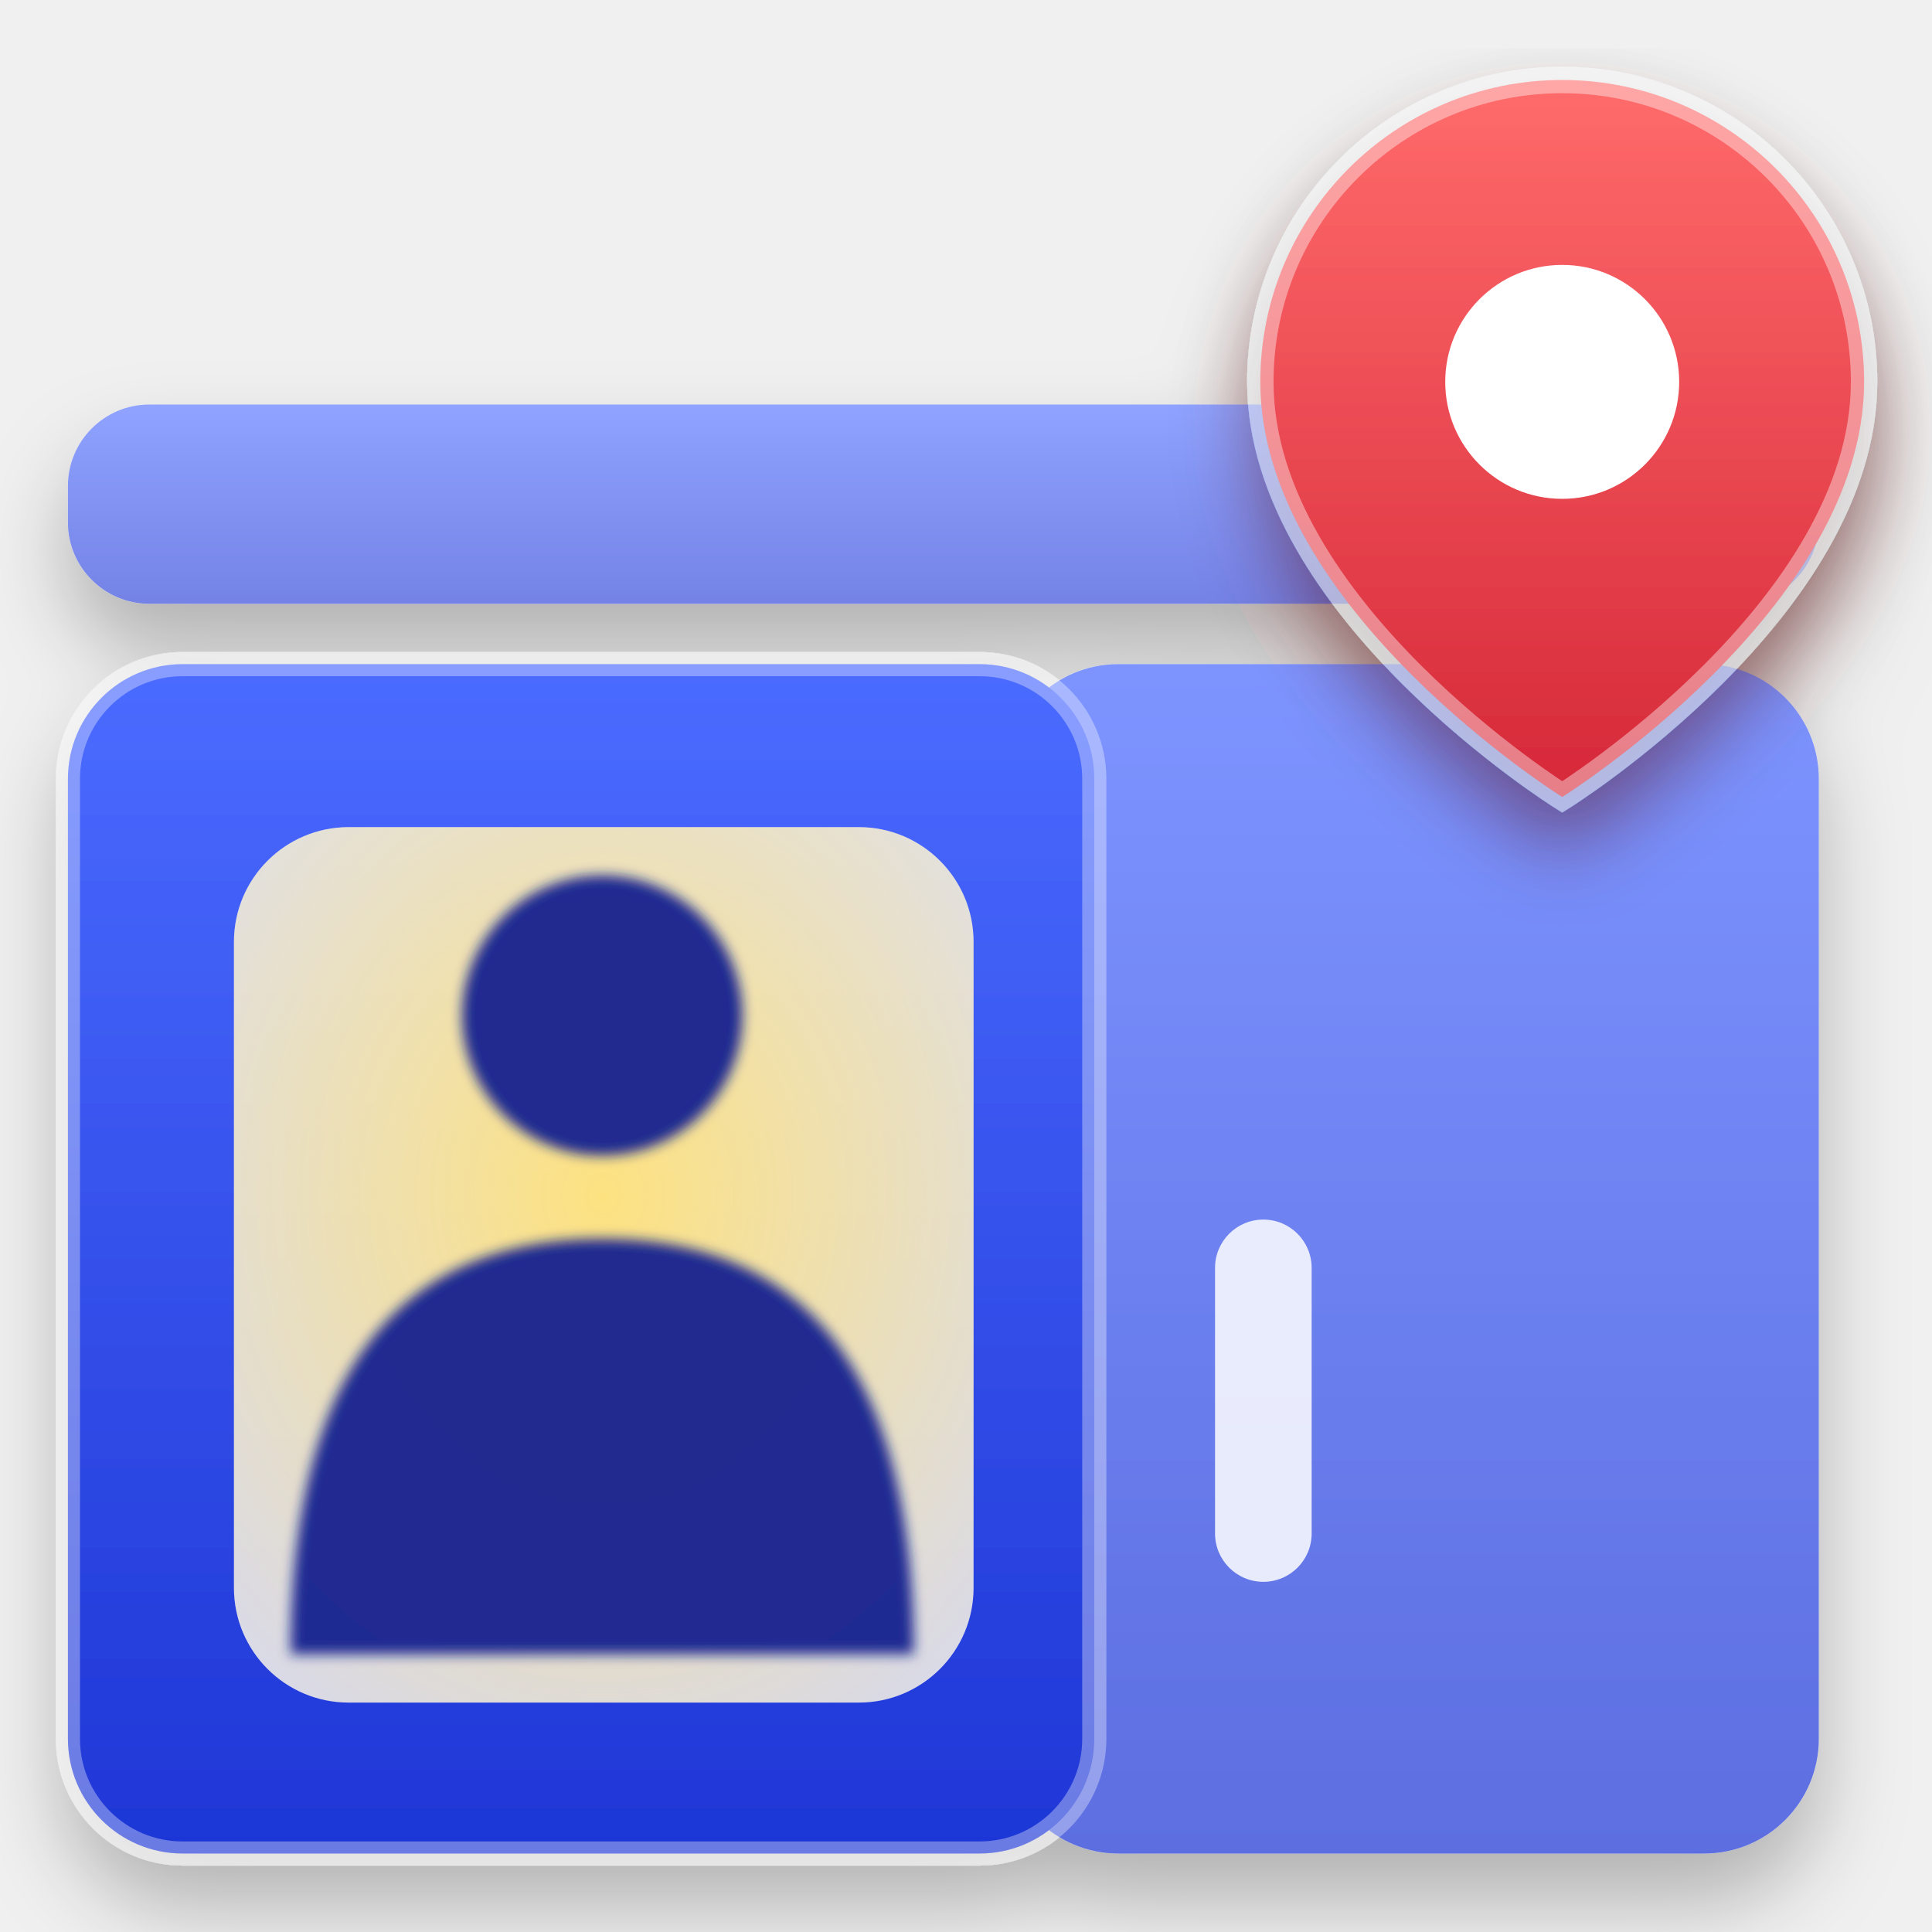
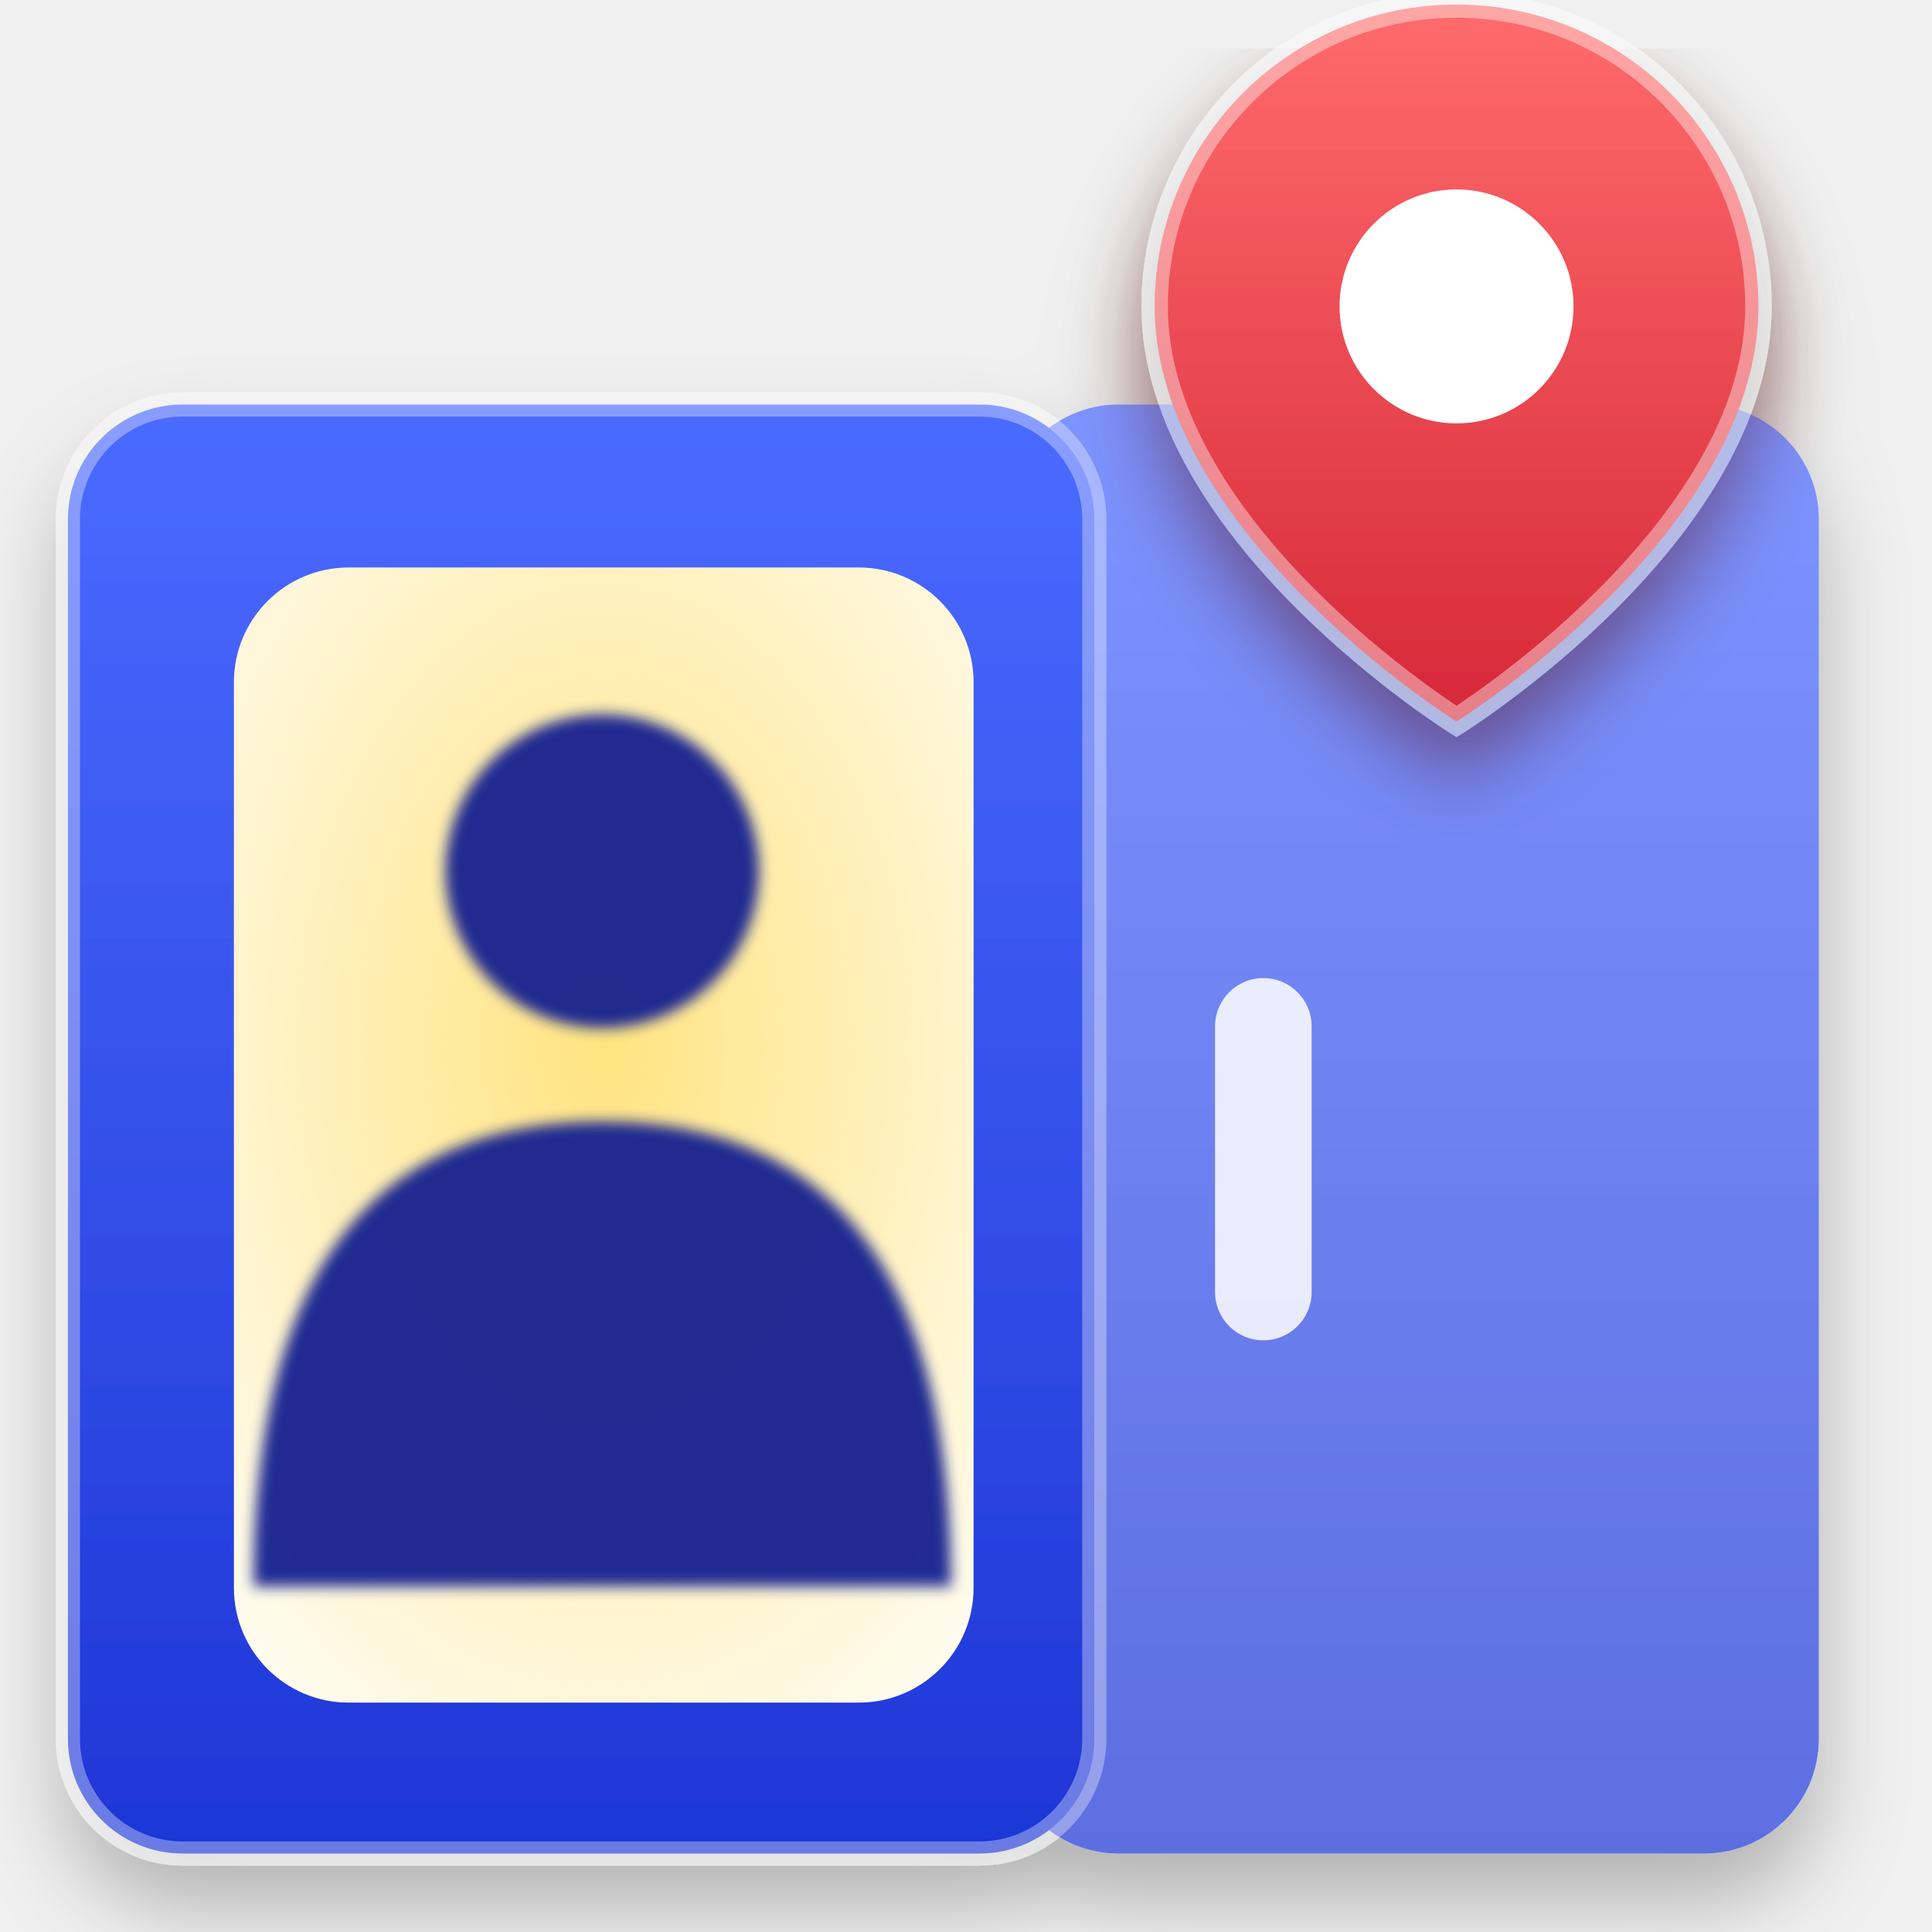
<svg xmlns="http://www.w3.org/2000/svg" viewBox="0 0 64 64">
  <defs>
    <linearGradient id="gRd" x1="0" y1="0" x2="0" y2="1">
      <stop offset="0" stop-color="#7D94FF" />
      <stop offset="1" stop-color="#5D6EE1" />
    </linearGradient>
    <linearGradient id="gDa" x1="0" y1="0" x2="0" y2="1">
      <stop offset="0" stop-color="#4B6BFF" />
      <stop offset="1" stop-color="#1E36D6" />
    </linearGradient>
    <linearGradient id="gTa" x1="0" y1="0" x2="0" y2="1">
      <stop offset="0" stop-color="#8fa3ff" />
      <stop offset="1" stop-color="#7482e6" />
    </linearGradient>
    <radialGradient id="gwa" cx=".22" cy=".12" r=".75">
      <stop offset="0" stop-color="#fff" stop-opacity=".2" />
      <stop offset="1" stop-color="#fff" stop-opacity="0" />
    </radialGradient>
    <linearGradient id="gLa" x1="0" y1="0" x2="0" y2="1">
      <stop offset="0" stop-color="#fff" />
      <stop offset="1" stop-color="#dde1f9" />
    </linearGradient>
    <linearGradient id="gMa" x1="0" y1="0" x2="0" y2="1">
      <stop offset="0" stop-color="#aab3ef" />
      <stop offset="1" stop-color="#8e9aea" />
    </linearGradient>
    <linearGradient id="gAa" x1="0" y1="0" x2="0" y2="1">
      <stop offset="0" stop-color="#FFE27A" />
      <stop offset="1" stop-color="#FFC21A" />
    </linearGradient>
    <linearGradient id="gRa" x1="0" y1="0" x2="0" y2="1">
      <stop offset="0" stop-color="#FF6B6B" />
      <stop offset="1" stop-color="#D62839" />
    </linearGradient>
    <filter id="psa" x="-30%" y="-30%" width="170%" height="170%">
      <feDropShadow dx="0" dy="1.6" stdDeviation="1.3" flood-color="#5a0010" flood-opacity=".45" />
    </filter>
    <radialGradient id="gla" cx=".5" cy=".42" r=".72">
      <stop offset="0" stop-color="#FFE27A" stop-opacity=".95" />
      <stop offset="1" stop-color="#FFE27A" stop-opacity=".12" />
    </radialGradient>
    <filter id="fba" x="-20%" y="-20%" width="140%" height="140%">
      <feGaussianBlur stdDeviation="0.2" />
    </filter>
    <filter id="sha" x="-25%" y="-25%" width="150%" height="165%">
      <feDropShadow dx="0" dy="1.6" stdDeviation="1.4" flood-color="#000" flood-opacity=".26" />
    </filter>
  </defs>
  <g filter="url(#sha)">
    <g transform="translate(32 32) scale(1.0) translate(-33.75 -32.6)">
-       <rect x="4" y="14" width="58" height="6.6" rx="2.7" fill="url(#gTa)" />
-       <rect x="35" y="22.6" width="27" height="39.4" rx="3.8" fill="url(#gRd)" />
-       <rect x="4" y="22.6" width="34" height="39.4" rx="3.8" fill="url(#gDa)" stroke="rgba(255,255,255,.34)" stroke-width=".8" />
-       <rect x="9.5" y="28" width="24.5" height="29" rx="3.8" fill="#fff" fill-opacity=".8" />
-       <rect x="9.5" y="28" width="24.5" height="29" rx="3.8" fill="url(#gla)" />
-       <g filter="url(#fba)">
+       <rect x="35" y="14" width="27" height="48" rx="3.8" fill="url(#gRd)" />
+       <rect x="4" y="14" width="34" height="48" rx="3.8" fill="url(#gDa)" stroke="rgba(255,255,255,.34)" stroke-width=".8" />
+       <rect x="9.5" y="19.4" width="24.5" height="37.6" rx="3.8" fill="#fff" />
+       <rect x="9.5" y="19.4" width="24.5" height="37.6" rx="3.8" fill="url(#gla)" />
+       <g filter="url(#fba)" transform="translate(21.7 55.4) scale(1.12) translate(-21.7 -55.4) translate(0 -2)">
        <circle cx="21.7" cy="34.24" r="4.64" fill="#12238F" fill-opacity="0.95" />
        <path d="M11.38 55.40Q11.38 41.64 21.7 41.64Q32.02 41.64 32.02 55.40Z" fill="#12238F" fill-opacity="0.95" />
      </g>
-       <rect x="42" y="41" width="3.2" height="12" rx="1.6" fill="#fff" fill-opacity=".85" />
+       <rect x="42" y="33" width="3.2" height="12" rx="1.6" fill="#fff" fill-opacity=".85" />
      <g filter="url(#psa)">
-         <g transform="translate(38.5 0.75) scale(1.25)">
+         <g transform="translate(35 -1.75) scale(1.25)">
          <path d="M20 10c0 6-8 11-8 11S4 16 4 10a8 8 0 1 1 16 0Z" fill="url(#gRa)" stroke="rgba(255,255,255,0.4)" stroke-width="0.7" />
          <circle cx="12" cy="10" r="3.1" fill="#fff" />
        </g>
      </g>
    </g>
  </g>
</svg>
